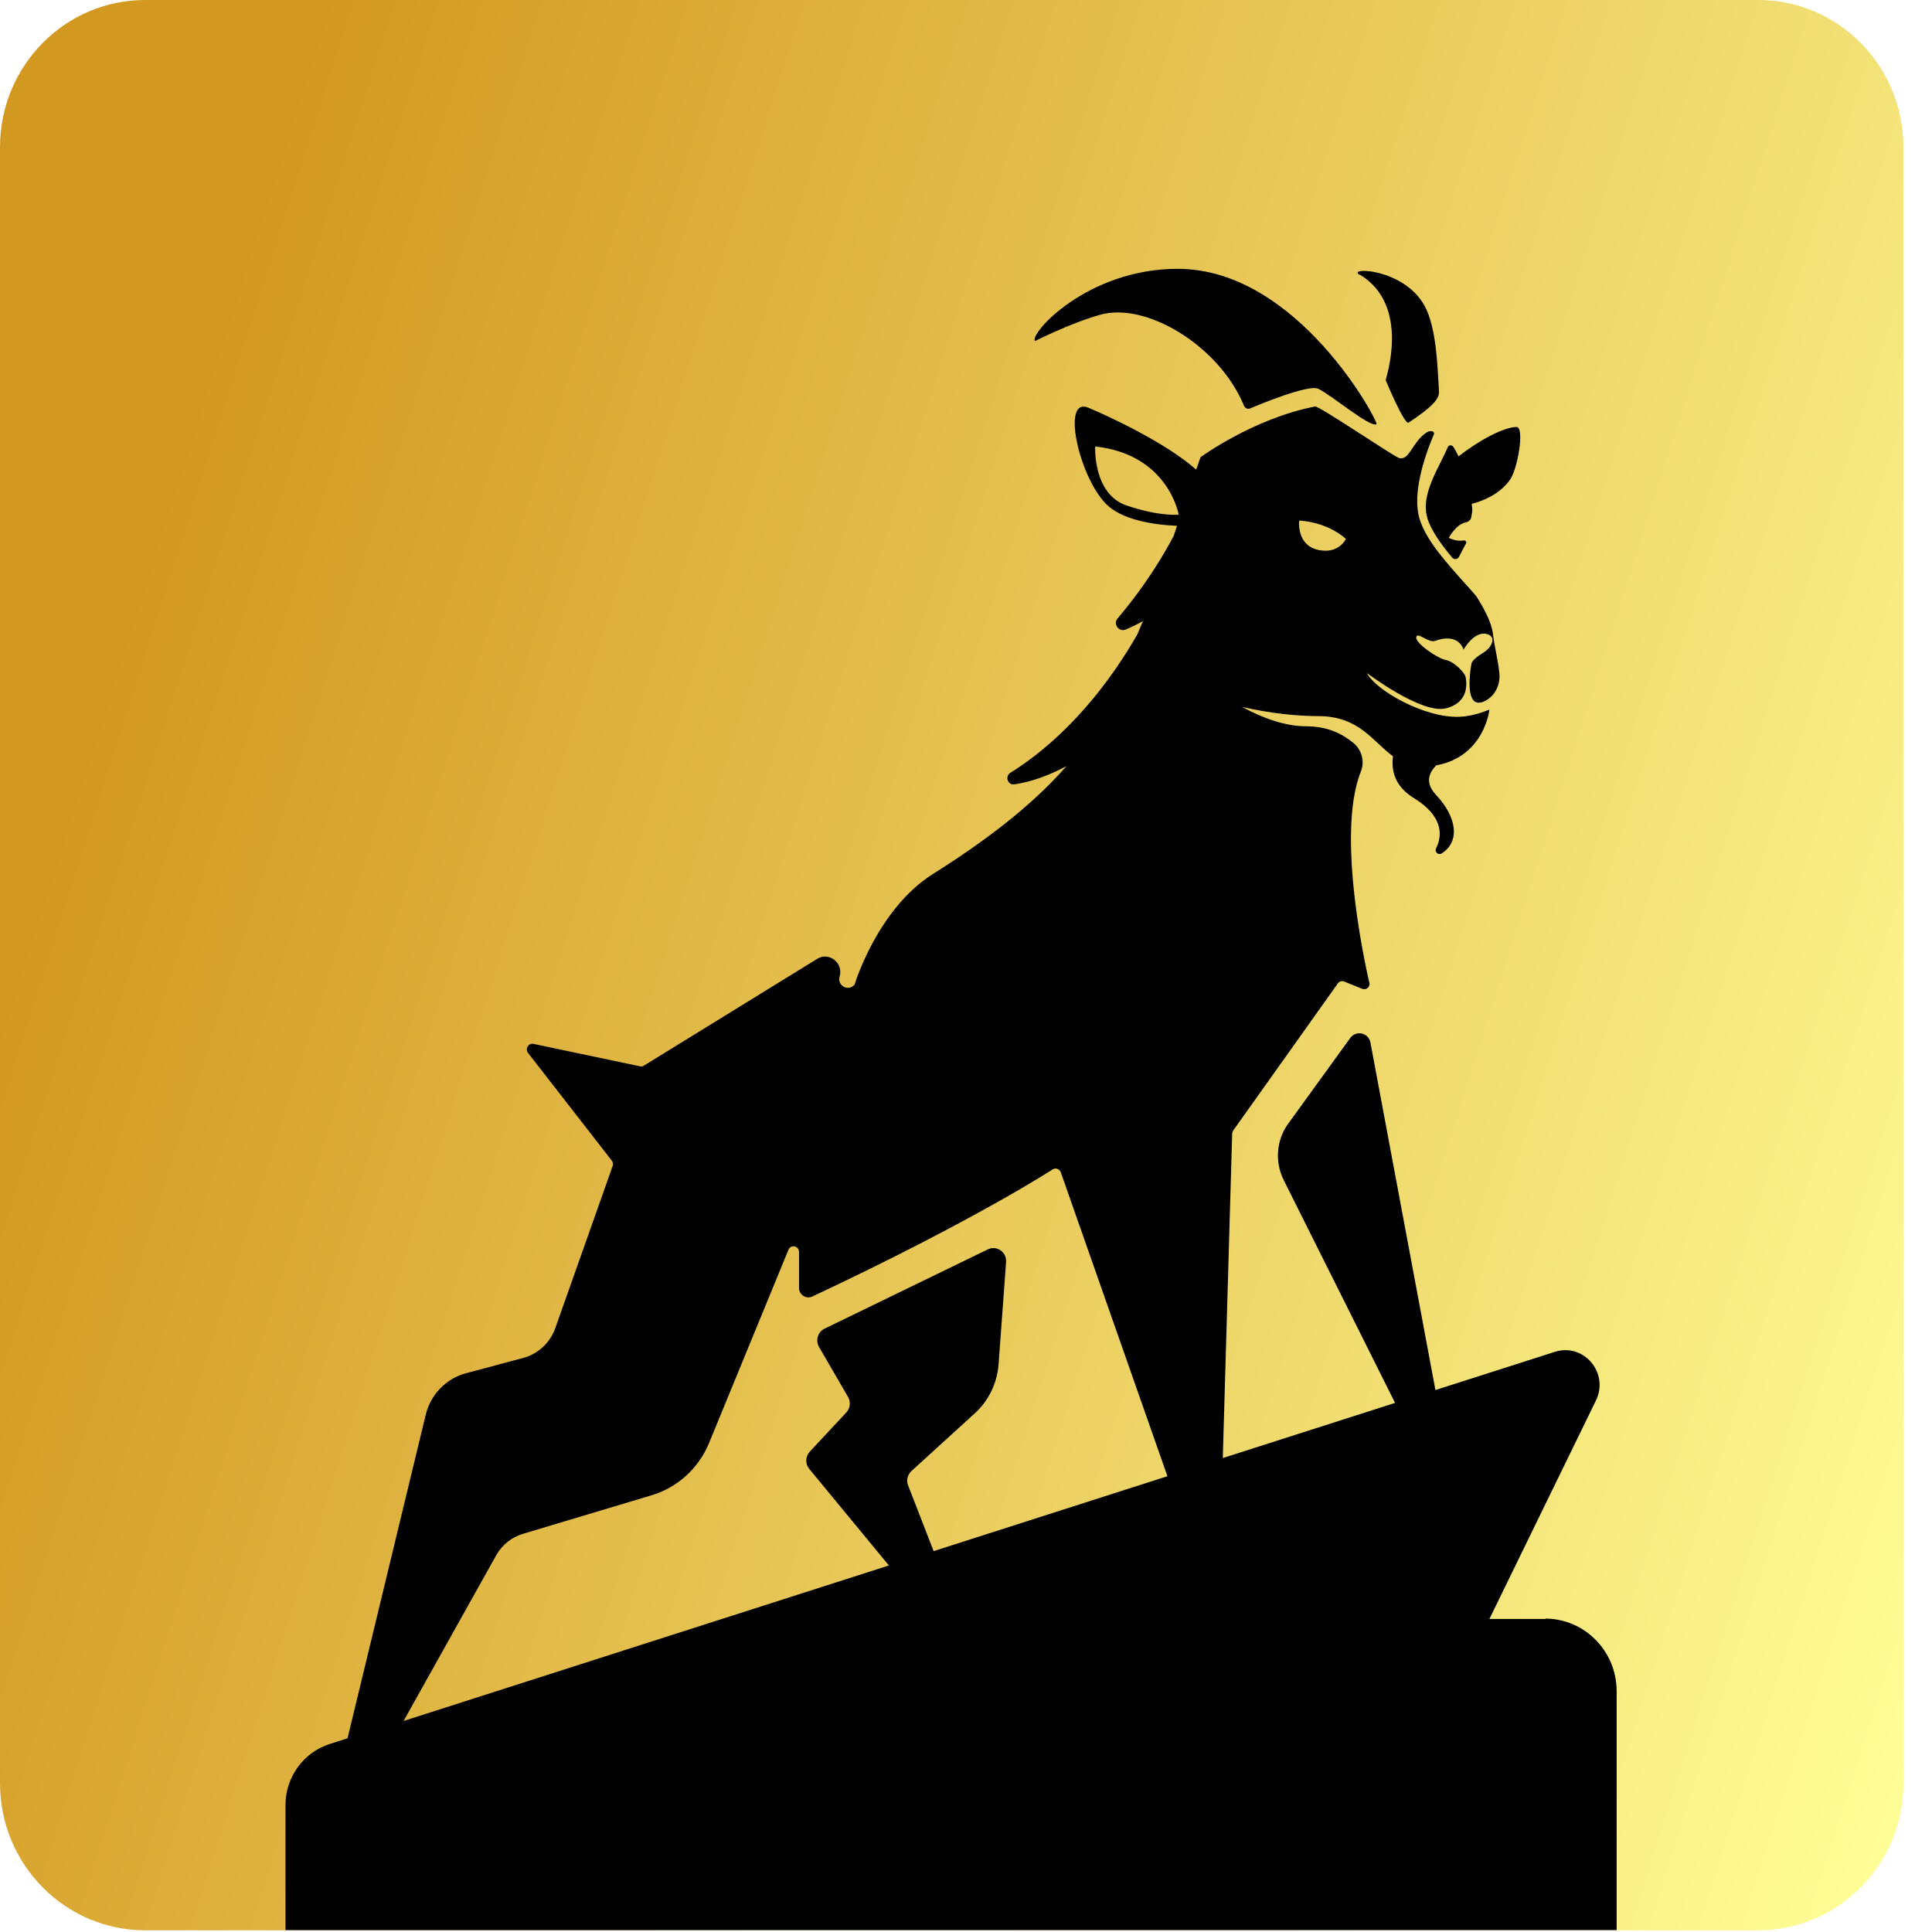
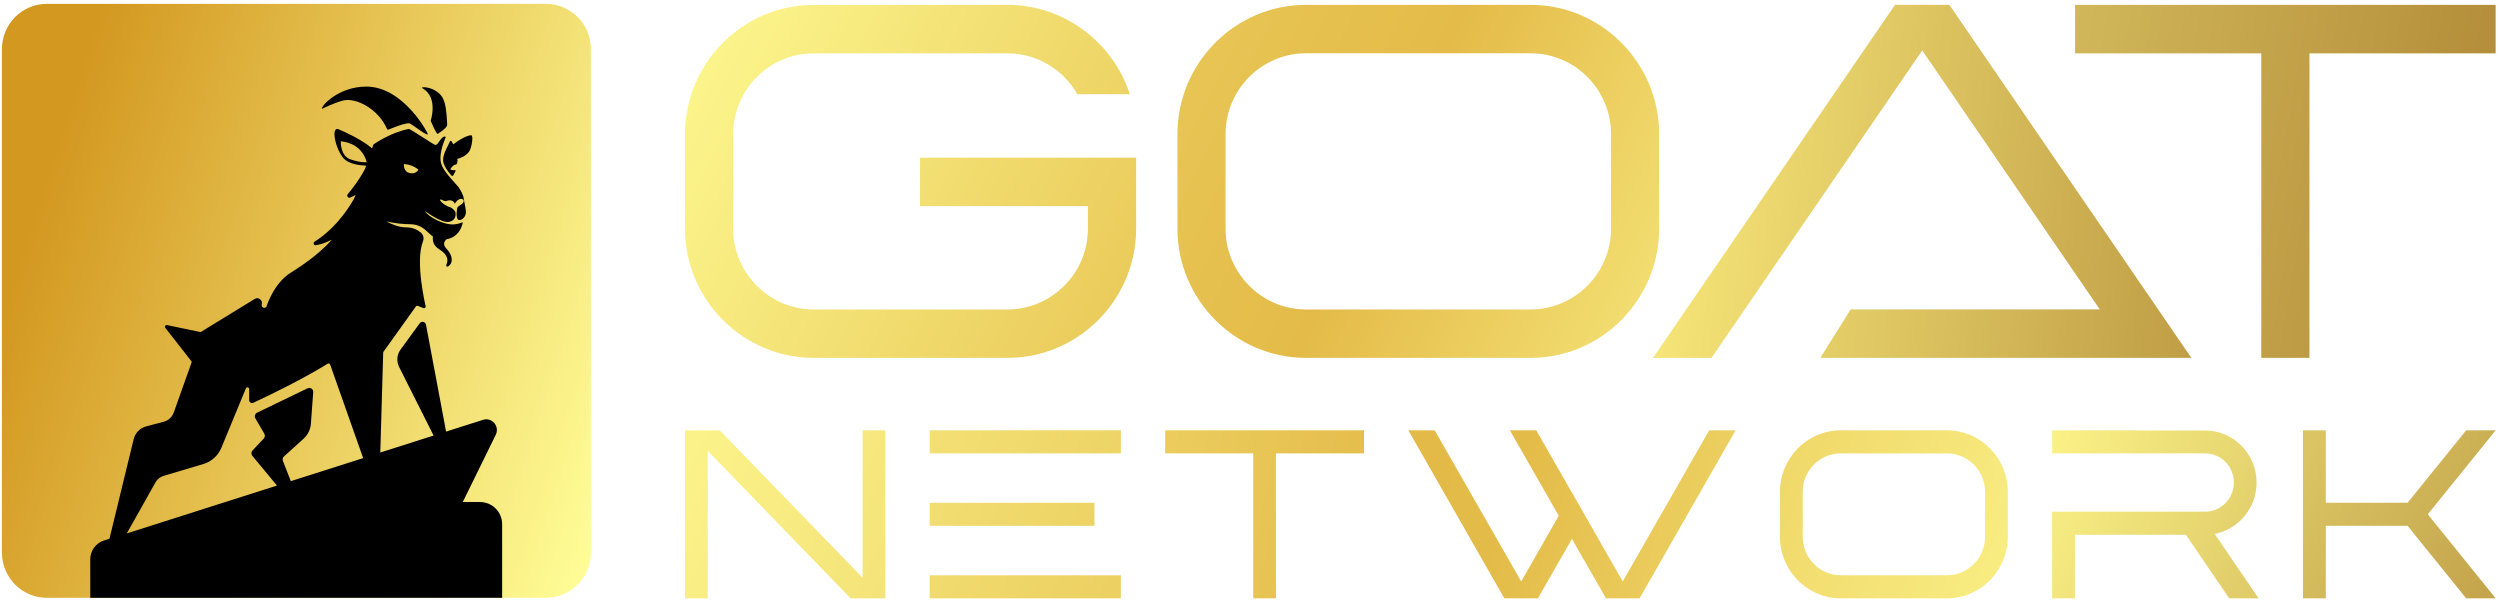
- <svg xmlns="http://www.w3.org/2000/svg" width="35" height="35" viewBox="0 0 35 35" fill="none">
-   <path d="M2.63 0H31.852C33.305 0 34.482 1.194 34.482 2.667V32.303C34.482 33.776 33.305 34.969 31.852 34.969H2.63C1.177 34.969 0 33.776 0 32.303V2.667C0 1.194 1.177 0 2.63 0Z" fill="url(#paint0_linear_3351_188)" />
-   <path d="M16.894 29.319L14.66 26.61C14.585 26.518 14.589 26.384 14.672 26.296L15.332 25.588C15.403 25.512 15.415 25.397 15.362 25.305L14.838 24.402C14.77 24.284 14.815 24.127 14.94 24.069L17.893 22.635C18.056 22.554 18.241 22.684 18.226 22.864L18.09 24.72C18.063 25.056 17.912 25.374 17.663 25.6L16.513 26.648C16.441 26.713 16.415 26.82 16.452 26.912L17.294 29.078C17.346 29.215 17.264 29.372 17.116 29.395C17.033 29.41 16.95 29.38 16.898 29.315" fill="black" />
-   <path d="M28.004 29.329H26.982L28.913 25.369C29.154 24.872 28.691 24.325 28.17 24.489L26.004 25.182L24.827 18.888C24.793 18.708 24.567 18.659 24.461 18.804L23.337 20.357C23.122 20.652 23.092 21.046 23.254 21.375L25.273 25.415L22.152 26.414L22.322 20.537C22.322 20.518 22.33 20.499 22.341 20.48L24.235 17.817C24.261 17.779 24.311 17.763 24.352 17.782L24.676 17.913C24.741 17.939 24.808 17.893 24.812 17.825C24.812 17.825 24.171 15.173 24.654 13.976C24.726 13.792 24.669 13.582 24.518 13.459C24.311 13.291 24.054 13.157 23.65 13.157C23.307 13.157 22.896 13.023 22.5 12.805C23.001 12.924 23.511 12.973 23.88 12.973C24.624 12.973 24.865 13.432 25.235 13.7C25.201 13.968 25.273 14.247 25.608 14.454C26.17 14.798 26.121 15.158 26.016 15.368C25.985 15.433 26.053 15.498 26.118 15.46C26.45 15.25 26.401 14.81 26.012 14.397C25.816 14.186 25.88 14.002 26.02 13.865C26.895 13.704 26.982 12.855 26.982 12.855C26.966 12.858 26.721 12.973 26.446 12.985C25.816 13.015 24.922 12.507 24.763 12.193C24.763 12.193 25.755 12.943 26.193 12.832C26.631 12.725 26.567 12.342 26.551 12.265C26.536 12.185 26.344 11.986 26.193 11.956C26.042 11.929 25.635 11.649 25.657 11.542C25.676 11.435 25.88 11.661 26.008 11.607C26.133 11.558 26.419 11.504 26.514 11.768C26.514 11.768 26.702 11.428 26.933 11.485C27.106 11.527 27.049 11.715 26.865 11.829C26.68 11.94 26.657 12.009 26.657 12.024C26.653 12.04 26.544 12.629 26.733 12.717C26.782 12.74 26.838 12.732 26.895 12.702C27.08 12.614 27.181 12.411 27.163 12.204C27.14 11.956 27.068 11.692 27.046 11.481C27.019 11.271 26.887 11.026 26.744 10.8C26.672 10.716 26.597 10.632 26.517 10.544C26.182 10.169 25.835 9.782 25.718 9.404C25.578 8.952 25.804 8.271 25.974 7.873C26.001 7.812 25.918 7.793 25.857 7.827C25.586 7.988 25.533 8.367 25.337 8.294C25.231 8.256 23.892 7.349 23.824 7.364C22.7 7.583 21.749 8.283 21.749 8.283C21.749 8.283 21.719 8.367 21.67 8.508C21.119 8.019 20.085 7.54 19.719 7.387C19.225 7.177 19.538 8.604 20.025 9.117C20.311 9.419 20.892 9.507 21.323 9.526C21.304 9.587 21.285 9.645 21.262 9.71C20.911 10.372 20.515 10.888 20.247 11.202C20.161 11.301 20.266 11.454 20.391 11.405C20.504 11.359 20.61 11.305 20.708 11.252C20.67 11.328 20.64 11.409 20.606 11.489C19.776 12.935 18.833 13.674 18.304 13.999C18.203 14.064 18.255 14.228 18.376 14.209C18.697 14.163 19.014 14.041 19.319 13.88C18.814 14.458 18.067 15.101 16.909 15.828C15.894 16.463 15.482 17.836 15.482 17.836C15.373 17.97 15.162 17.859 15.211 17.691C15.283 17.442 15.015 17.235 14.8 17.373L11.665 19.305C11.642 19.321 11.616 19.324 11.593 19.317L9.665 18.911C9.575 18.892 9.507 18.999 9.567 19.076L11.084 21.027C11.106 21.054 11.11 21.092 11.099 21.123L10.061 24.057C9.967 24.325 9.748 24.528 9.48 24.6L8.447 24.876C8.081 24.971 7.798 25.266 7.711 25.637L6.296 31.491L5.972 31.594C5.496 31.747 5.172 32.195 5.172 32.7V34.965H29.287V30.638C29.287 29.911 28.706 29.322 27.989 29.322L28.004 29.329ZM23.537 9.43C24.088 9.469 24.382 9.763 24.382 9.763C24.382 9.763 24.261 10.035 23.899 9.966C23.477 9.886 23.537 9.43 23.537 9.43ZM20.413 9.159C19.795 8.952 19.84 8.088 19.84 8.088C21.168 8.233 21.353 9.323 21.353 9.323C21.353 9.323 21.032 9.365 20.413 9.159ZM8.99 28.174C9.095 27.986 9.269 27.849 9.473 27.787L11.808 27.087C12.276 26.946 12.657 26.598 12.845 26.142L14.283 22.642C14.324 22.538 14.475 22.569 14.475 22.68V23.33C14.475 23.456 14.604 23.541 14.717 23.487C17.659 22.106 19.078 21.18 19.078 21.18C19.131 21.153 19.195 21.18 19.217 21.237L21.149 26.743L7.311 31.177L8.99 28.174Z" fill="black" />
-   <path d="M19.938 5.7C20.765 5.471 22.085 6.259 22.538 7.353C22.557 7.395 22.602 7.418 22.647 7.399C22.817 7.326 23.707 6.959 23.881 7.043C24.134 7.166 24.809 7.743 24.937 7.686C24.986 7.663 23.519 4.87 21.334 4.87C19.693 4.87 18.641 6.049 18.75 6.179C18.75 6.179 19.388 5.853 19.938 5.7Z" fill="black" />
-   <path d="M24.632 4.974C25.567 5.532 25.099 6.868 25.103 6.887C25.103 6.887 25.443 7.706 25.518 7.656C25.937 7.38 26.08 7.224 26.069 7.09C26.043 6.722 26.035 5.95 25.805 5.536C25.428 4.855 24.394 4.836 24.628 4.978L24.632 4.974Z" fill="black" />
-   <path d="M25.853 9.373C25.925 9.61 26.102 9.855 26.31 10.104C26.344 10.142 26.408 10.134 26.43 10.088C26.468 10.012 26.521 9.916 26.559 9.843C26.574 9.817 26.547 9.786 26.517 9.79C26.385 9.817 26.246 9.744 26.246 9.744C26.246 9.744 26.374 9.499 26.551 9.465C26.6 9.453 26.642 9.423 26.653 9.373C26.664 9.315 26.672 9.258 26.672 9.243C26.672 9.22 26.668 9.178 26.661 9.128C26.868 9.074 27.155 8.96 27.347 8.703C27.494 8.512 27.626 7.732 27.472 7.735C27.245 7.739 26.811 7.965 26.423 8.267C26.393 8.206 26.363 8.149 26.329 8.095C26.302 8.057 26.246 8.057 26.227 8.103C26.076 8.462 25.729 8.96 25.857 9.373H25.853Z" fill="black" />
+ <svg xmlns="http://www.w3.org/2000/svg" width="274" height="66" viewBox="0 0 274 66" fill="none">
+   <path d="M5.133 0.422H59.839C62.558 0.422 64.761 2.644 64.761 5.386V60.556C64.761 63.298 62.558 65.52 59.839 65.52H5.133C2.414 65.52 0.211 63.298 0.211 60.556V5.386C0.211 2.644 2.414 0.422 5.133 0.422Z" fill="url(#paint0_linear_7182_788)" />
+   <path d="M37.535 11.034C39.082 10.607 41.553 12.074 42.401 14.111C42.436 14.19 42.521 14.232 42.606 14.197C42.924 14.061 44.59 13.378 44.915 13.534C45.098 13.622 45.398 13.836 45.712 14.06C46.211 14.416 46.745 14.796 46.893 14.731C46.984 14.688 44.237 9.489 40.148 9.489C37.076 9.489 35.106 11.682 35.31 11.925C35.31 11.925 36.504 11.319 37.535 11.034Z" fill="black" />
+   <path fill-rule="evenodd" clip-rule="evenodd" d="M54.336 47.651L50.721 55.022H52.607C53.949 55.022 55.035 56.105 55.035 57.458V65.521H9.893V61.297C9.893 60.357 10.5 59.524 11.39 59.239L11.997 59.046L14.645 48.149C14.808 47.458 15.338 46.91 16.023 46.732L17.958 46.219C18.459 46.084 18.869 45.706 19.045 45.208L20.988 39.745C20.994 39.727 20.997 39.709 20.999 39.69C21.001 39.647 20.989 39.601 20.959 39.567L18.12 35.934C18.007 35.792 18.134 35.592 18.304 35.628L21.913 36.383C21.932 36.389 21.952 36.392 21.973 36.389C21.998 36.386 22.024 36.377 22.047 36.361L27.916 32.765C28.318 32.508 28.82 32.893 28.686 33.356C28.594 33.669 28.989 33.876 29.194 33.627C29.194 33.627 29.964 31.07 31.863 29.887C34.032 28.534 35.43 27.338 36.377 26.262C35.805 26.561 35.211 26.789 34.611 26.875C34.385 26.91 34.286 26.604 34.477 26.483C35.466 25.877 37.231 24.503 38.785 21.811L38.839 21.681L38.843 21.671C38.885 21.568 38.927 21.467 38.975 21.369C38.792 21.469 38.594 21.568 38.383 21.654C38.191 21.73 38.023 21.55 38.06 21.381C38.068 21.345 38.085 21.309 38.114 21.276C38.615 20.692 39.357 19.731 40.014 18.499C40.056 18.378 40.091 18.271 40.127 18.157C39.321 18.121 38.234 17.957 37.697 17.395C36.786 16.44 36.2 13.784 37.125 14.175C37.81 14.46 39.745 15.351 40.776 16.262L40.867 16.003L40.925 15.842C40.925 15.842 42.704 14.539 44.809 14.133C44.883 14.116 45.77 14.685 46.533 15.175C47.077 15.524 47.559 15.834 47.641 15.863C47.843 15.938 47.964 15.758 48.116 15.532C48.241 15.346 48.387 15.129 48.616 14.994C48.729 14.93 48.884 14.966 48.834 15.08C48.517 15.821 48.093 17.088 48.354 17.929C48.572 18.63 49.216 19.345 49.841 20.039L49.843 20.041L49.852 20.051L50.01 20.227C50.101 20.329 50.19 20.429 50.275 20.529C50.544 20.949 50.791 21.405 50.84 21.796C50.883 22.188 51.017 22.679 51.059 23.142C51.094 23.527 50.904 23.904 50.558 24.068C50.452 24.125 50.346 24.139 50.254 24.097C49.901 23.933 50.106 22.836 50.113 22.808C50.113 22.779 50.155 22.651 50.501 22.445C50.548 22.415 50.591 22.384 50.629 22.351C50.709 22.281 50.766 22.204 50.797 22.13C50.859 21.983 50.815 21.849 50.629 21.803C50.198 21.697 49.844 22.331 49.844 22.331C49.668 21.839 49.131 21.939 48.898 22.031C48.658 22.131 48.277 21.711 48.242 21.91C48.215 22.034 48.501 22.283 48.788 22.465C48.887 22.527 48.985 22.581 49.072 22.62C49.139 22.65 49.198 22.671 49.244 22.679C49.527 22.736 49.887 23.107 49.915 23.256C49.944 23.399 50.063 24.111 49.244 24.311C48.425 24.517 46.568 23.121 46.568 23.121C46.864 23.705 48.538 24.652 49.718 24.595C50.165 24.577 50.569 24.413 50.687 24.366L50.721 24.353C50.721 24.353 50.558 25.934 48.919 26.233C48.658 26.49 48.538 26.832 48.905 27.224C49.633 27.993 49.724 28.812 49.103 29.204C49.019 29.253 48.931 29.209 48.906 29.136C48.901 29.122 48.898 29.107 48.898 29.091C48.899 29.072 48.903 29.052 48.912 29.032C49.11 28.641 49.202 27.971 48.15 27.33C47.521 26.946 47.387 26.426 47.45 25.927C47.386 25.881 47.323 25.831 47.262 25.779C47.191 25.72 47.122 25.658 47.054 25.595L46.956 25.503C46.472 25.053 45.957 24.574 44.915 24.574C44.223 24.574 43.27 24.481 42.33 24.261C42.693 24.459 43.064 24.621 43.422 24.733C43.795 24.851 44.156 24.916 44.484 24.916C45.24 24.916 45.72 25.165 46.108 25.479C46.391 25.706 46.497 26.098 46.363 26.44C45.459 28.669 46.66 33.605 46.66 33.605C46.652 33.733 46.525 33.819 46.405 33.769L45.798 33.527C45.72 33.491 45.628 33.52 45.579 33.591L42.033 38.548C42.012 38.584 41.998 38.619 41.998 38.655L41.681 49.595L47.521 47.736L43.743 40.215C43.439 39.602 43.495 38.869 43.898 38.32L46.002 35.428C46.2 35.158 46.624 35.251 46.688 35.585L48.891 47.301L52.945 46.012C53.92 45.706 54.788 46.725 54.336 47.651ZM45.854 18.598C45.854 18.598 45.303 18.05 44.272 17.979C44.272 17.979 44.159 18.826 44.95 18.976C45.628 19.104 45.854 18.598 45.854 18.598ZM37.351 15.479C37.351 15.479 37.266 17.088 38.425 17.473C38.998 17.663 39.434 17.74 39.729 17.769C40.03 17.799 40.183 17.779 40.183 17.779C40.183 17.779 39.837 15.749 37.351 15.479ZM17.553 52.33C17.343 52.465 17.166 52.649 17.04 52.871L13.897 58.462L30.357 53.217L27.655 49.958C27.513 49.787 27.52 49.538 27.676 49.374L28.912 48.057C29.046 47.914 29.067 47.7 28.968 47.53L27.986 45.849C27.86 45.628 27.944 45.336 28.177 45.229L33.707 42.558C34.011 42.409 34.357 42.651 34.328 42.986L34.074 46.44C34.025 47.067 33.742 47.658 33.276 48.078L31.122 50.03C31.08 50.067 31.047 50.113 31.022 50.163C31.007 50.194 30.996 50.227 30.988 50.261C30.969 50.346 30.974 50.437 31.009 50.521L31.874 52.734L39.802 50.208L36.186 39.958C36.169 39.915 36.139 39.882 36.103 39.86C36.05 39.828 35.983 39.822 35.924 39.852C35.924 39.852 33.269 41.575 27.76 44.146C27.549 44.246 27.308 44.089 27.308 43.854V42.644C27.308 42.437 27.026 42.38 26.948 42.572L24.257 49.089C23.904 49.937 23.191 50.585 22.316 50.849L17.944 52.152C17.881 52.171 17.821 52.193 17.762 52.219C17.689 52.251 17.62 52.288 17.553 52.33Z" fill="black" />
+   <path d="M47.203 13.242C47.196 13.207 48.072 10.721 46.321 9.681L46.314 9.688C45.875 9.425 47.811 9.46 48.517 10.728C48.885 11.385 48.948 12.53 48.99 13.276C48.997 13.404 49.004 13.52 49.011 13.62C49.032 13.869 48.764 14.161 47.98 14.674C47.839 14.767 47.203 13.242 47.203 13.242Z" fill="black" />
+   <path d="M48.61 17.872C48.744 18.314 49.076 18.77 49.464 19.233C49.528 19.304 49.648 19.29 49.69 19.204C49.761 19.062 49.86 18.884 49.93 18.748C49.959 18.698 49.909 18.641 49.853 18.648C49.605 18.698 49.344 18.563 49.344 18.563C49.344 18.563 49.584 18.107 49.916 18.043C50.008 18.022 50.086 17.965 50.107 17.872C50.128 17.765 50.142 17.659 50.142 17.63C50.142 17.587 50.135 17.509 50.121 17.416C50.51 17.317 51.046 17.103 51.406 16.626C51.682 16.27 51.929 14.817 51.639 14.824C51.216 14.831 50.404 15.251 49.676 15.814C49.62 15.7 49.563 15.593 49.499 15.493C49.45 15.422 49.344 15.422 49.309 15.508C49.026 16.177 48.377 17.103 48.617 17.872H48.61Z" fill="black" />
+   <path d="M96.534 0.541H89.167C81.417 0.541 75.076 6.916 75.076 14.702V25.061C75.076 32.847 81.417 39.222 89.167 39.222H110.437C118.18 39.222 124.52 32.847 124.52 25.061V17.283H100.836V22.59H119.235V25.061C119.235 29.932 115.273 33.916 110.429 33.916H89.16C84.316 33.916 80.354 29.932 80.354 25.061V14.702C80.354 9.831 84.316 5.848 89.16 5.848H110.429C113.618 5.848 116.524 7.592 118.078 10.326H123.826C121.961 4.583 116.567 0.534 110.429 0.534H96.534V0.541Z" fill="url(#paint1_linear_7182_788)" />
+   <path d="M134.319 25.058V14.697C134.319 9.826 138.277 5.841 143.116 5.841H167.773C172.613 5.841 176.57 9.819 176.57 14.697V25.058C176.57 29.93 172.613 33.914 167.773 33.914H143.116C138.277 33.914 134.319 29.93 134.319 25.058ZM160.883 0.534H143.116C135.381 0.534 129.047 6.91 129.047 14.697V25.058C129.047 32.846 135.381 39.222 143.116 39.222H167.773C175.509 39.222 181.843 32.846 181.843 25.058V14.697C181.843 6.91 175.509 0.534 167.773 0.534H160.876H160.883Z" fill="url(#paint2_linear_7182_788)" />
+   <path d="M207.691 0.534L181.174 39.222H187.578L210.676 5.528L230.134 33.908H202.836L199.505 39.222H233.767H240.172L213.654 0.534H207.691Z" fill="url(#paint3_linear_7182_788)" />
+   <path d="M227.43 0.534V5.848H247.838V39.222H253.116V5.848H273.522V0.534H227.43Z" fill="url(#paint4_linear_7182_788)" />
+   <path d="M94.54 47.163V63.321L78.88 47.163H75.076V65.578H77.569V49.412L93.229 65.578H97.033V47.163H94.54Z" fill="url(#paint5_linear_7182_788)" />
+   <path d="M101.895 65.578H122.845V63.05H101.895V65.578ZM101.895 57.63H119.954V55.103H101.895V57.63ZM101.895 49.69H122.845V47.163H101.895V49.69Z" fill="url(#paint6_linear_7182_788)" />
+   <path d="M127.705 47.163V49.69H137.353V65.578H139.846V49.69H149.494V47.163H127.705Z" fill="url(#paint7_linear_7182_788)" />
+   <path d="M187.331 47.163L177.853 63.73L176.508 61.385L176.457 61.29L172.286 53.992V54L168.374 47.163H165.482L170.84 56.527L166.726 63.73L157.24 47.163H154.355L164.875 65.578H168.555L172.286 59.062L173.609 61.385H173.623L176.016 65.578H179.696L190.223 47.163H187.331Z" fill="url(#paint8_linear_7182_788)" />
+   <path d="M197.578 58.836V53.905C197.578 51.589 199.445 49.69 201.738 49.69H213.403C215.695 49.69 217.563 51.589 217.563 53.905V58.836C217.563 61.158 215.695 63.05 213.403 63.05H201.738C199.453 63.05 197.578 61.158 197.578 58.836ZM210.137 47.163H201.738C198.077 47.163 195.084 50.194 195.084 53.905V58.836C195.084 62.546 198.083 65.578 201.738 65.578H213.403C217.058 65.578 220.057 62.539 220.057 58.836V53.905C220.057 50.194 217.058 47.163 213.403 47.163H210.144H210.137Z" fill="url(#paint9_linear_7182_788)" />
+   <path d="M234.213 47.163H224.918V49.688H241.686C243.423 49.688 244.835 51.126 244.835 52.885V52.914C244.82 54.651 243.4 56.082 241.686 56.082H224.918V65.578H227.41V58.614H239.574L244.323 65.578H247.543L242.723 58.512C242.789 58.498 242.845 58.49 242.903 58.476L243.026 58.447C245.533 57.819 247.321 55.52 247.321 52.892C247.321 49.746 244.776 47.177 241.678 47.177H234.198L234.213 47.163Z" fill="url(#paint10_linear_7182_788)" />
+   <path d="M270.292 47.163L263.871 55.103H254.908V47.163H252.406V65.578H254.908V57.63H263.871L270.292 65.578H273.524L266.085 56.367L273.524 47.163H270.292Z" fill="url(#paint11_linear_7182_788)" />
  <defs>
-     <linearGradient id="paint0_linear_3351_188" x1="-2.311" y1="11.949" x2="37.003" y2="24.479" gradientUnits="userSpaceOnUse">
+     <linearGradient id="paint0_linear_7182_788" x1="-4.116" y1="22.666" x2="69.405" y2="46.229" gradientUnits="userSpaceOnUse">
      <stop offset="0.1" stop-color="#D39820" />
      <stop offset="1" stop-color="#FFFD96" />
    </linearGradient>
-     <linearGradient id="paint1_linear_3351_188" x1="40.396" y1="3.055" x2="66.192" y2="16.202" gradientUnits="userSpaceOnUse">
+     <linearGradient id="paint1_linear_7182_788" x1="75.83" y1="6.109" x2="124.01" y2="30.8" gradientUnits="userSpaceOnUse">
      <stop stop-color="#FCF68D" />
      <stop offset="1" stop-color="#EACB5B" />
    </linearGradient>
-     <linearGradient id="paint2_linear_3351_188" x1="68.822" y1="5.37" x2="95.506" y2="18.244" gradientUnits="userSpaceOnUse">
+     <linearGradient id="paint2_linear_7182_788" x1="129.047" y1="10.417" x2="178.894" y2="34.601" gradientUnits="userSpaceOnUse">
      <stop stop-color="#E7C554" />
      <stop offset="0.438" stop-color="#E4BB49" />
      <stop offset="1" stop-color="#F2DD70" />
    </linearGradient>
-     <linearGradient id="paint3_linear_3351_188" x1="97.338" y1="17.485" x2="128.458" y2="20.312" gradientUnits="userSpaceOnUse">
+     <linearGradient id="paint3_linear_7182_788" x1="182.431" y1="32.971" x2="240.682" y2="38.293" gradientUnits="userSpaceOnUse">
      <stop stop-color="#F5E477" />
      <stop offset="1" stop-color="#BF9D45" />
    </linearGradient>
-     <linearGradient id="paint4_linear_3351_188" x1="121.378" y1="0.061" x2="144.989" y2="4.171" gradientUnits="userSpaceOnUse">
+     <linearGradient id="paint4_linear_7182_788" x1="227.43" y1="0.534" x2="271.616" y2="8.269" gradientUnits="userSpaceOnUse">
      <stop stop-color="#D1B75A" />
      <stop offset="1" stop-color="#B58F3B" />
    </linearGradient>
-     <linearGradient id="paint5_linear_3351_188" x1="39.993" y1="25.608" x2="52.865" y2="31.957" gradientUnits="userSpaceOnUse">
+     <linearGradient id="paint5_linear_7182_788" x1="75.076" y1="48.092" x2="99.12" y2="60.018" gradientUnits="userSpaceOnUse">
      <stop stop-color="#FBF38A" />
      <stop offset="1" stop-color="#F4E378" />
    </linearGradient>
-     <linearGradient id="paint6_linear_3351_188" x1="53.781" y1="25.925" x2="65.984" y2="32.278" gradientUnits="userSpaceOnUse">
+     <linearGradient id="paint6_linear_7182_788" x1="100.889" y1="48.683" x2="123.678" y2="60.613" gradientUnits="userSpaceOnUse">
      <stop stop-color="#F3E074" />
      <stop offset="1" stop-color="#ECD062" />
    </linearGradient>
-     <linearGradient id="paint7_linear_3351_188" x1="67.793" y1="25.517" x2="79.355" y2="27.816" gradientUnits="userSpaceOnUse">
+     <linearGradient id="paint7_linear_7182_788" x1="127.119" y1="47.923" x2="148.753" y2="52.249" gradientUnits="userSpaceOnUse">
      <stop stop-color="#EBCD5E" />
      <stop offset="1" stop-color="#E5BE4D" />
    </linearGradient>
-     <linearGradient id="paint8_linear_3351_188" x1="82.342" y1="25.108" x2="100.381" y2="30.686" gradientUnits="userSpaceOnUse">
+     <linearGradient id="paint8_linear_7182_788" x1="154.355" y1="47.163" x2="188.092" y2="57.653" gradientUnits="userSpaceOnUse">
      <stop stop-color="#E3BA47" />
      <stop offset="0.35" stop-color="#E3BB48" />
      <stop offset="1" stop-color="#ECD061" />
    </linearGradient>
-     <linearGradient id="paint9_linear_3351_188" x1="104.681" y1="26.061" x2="117.498" y2="31.829" gradientUnits="userSpaceOnUse">
+     <linearGradient id="paint9_linear_7182_788" x1="196.174" y1="48.937" x2="220.123" y2="59.774" gradientUnits="userSpaceOnUse">
      <stop stop-color="#F0D86A" />
      <stop offset="1" stop-color="#F8EC81" />
    </linearGradient>
-     <linearGradient id="paint10_linear_3351_188" x1="119.498" y1="26.742" x2="132.188" y2="32.913" gradientUnits="userSpaceOnUse">
+     <linearGradient id="paint10_linear_7182_788" x1="223.911" y1="50.203" x2="247.617" y2="61.796" gradientUnits="userSpaceOnUse">
      <stop stop-color="#FAF186" />
      <stop offset="1" stop-color="#E0CC69" />
    </linearGradient>
-     <linearGradient id="paint11_linear_3351_188" x1="135.211" y1="26.197" x2="147.242" y2="32.91" gradientUnits="userSpaceOnUse">
+     <linearGradient id="paint11_linear_7182_788" x1="253.327" y1="49.19" x2="275.788" y2="61.792" gradientUnits="userSpaceOnUse">
      <stop stop-color="#DAC463" />
      <stop offset="1" stop-color="#C3A34B" />
    </linearGradient>
  </defs>
</svg>
